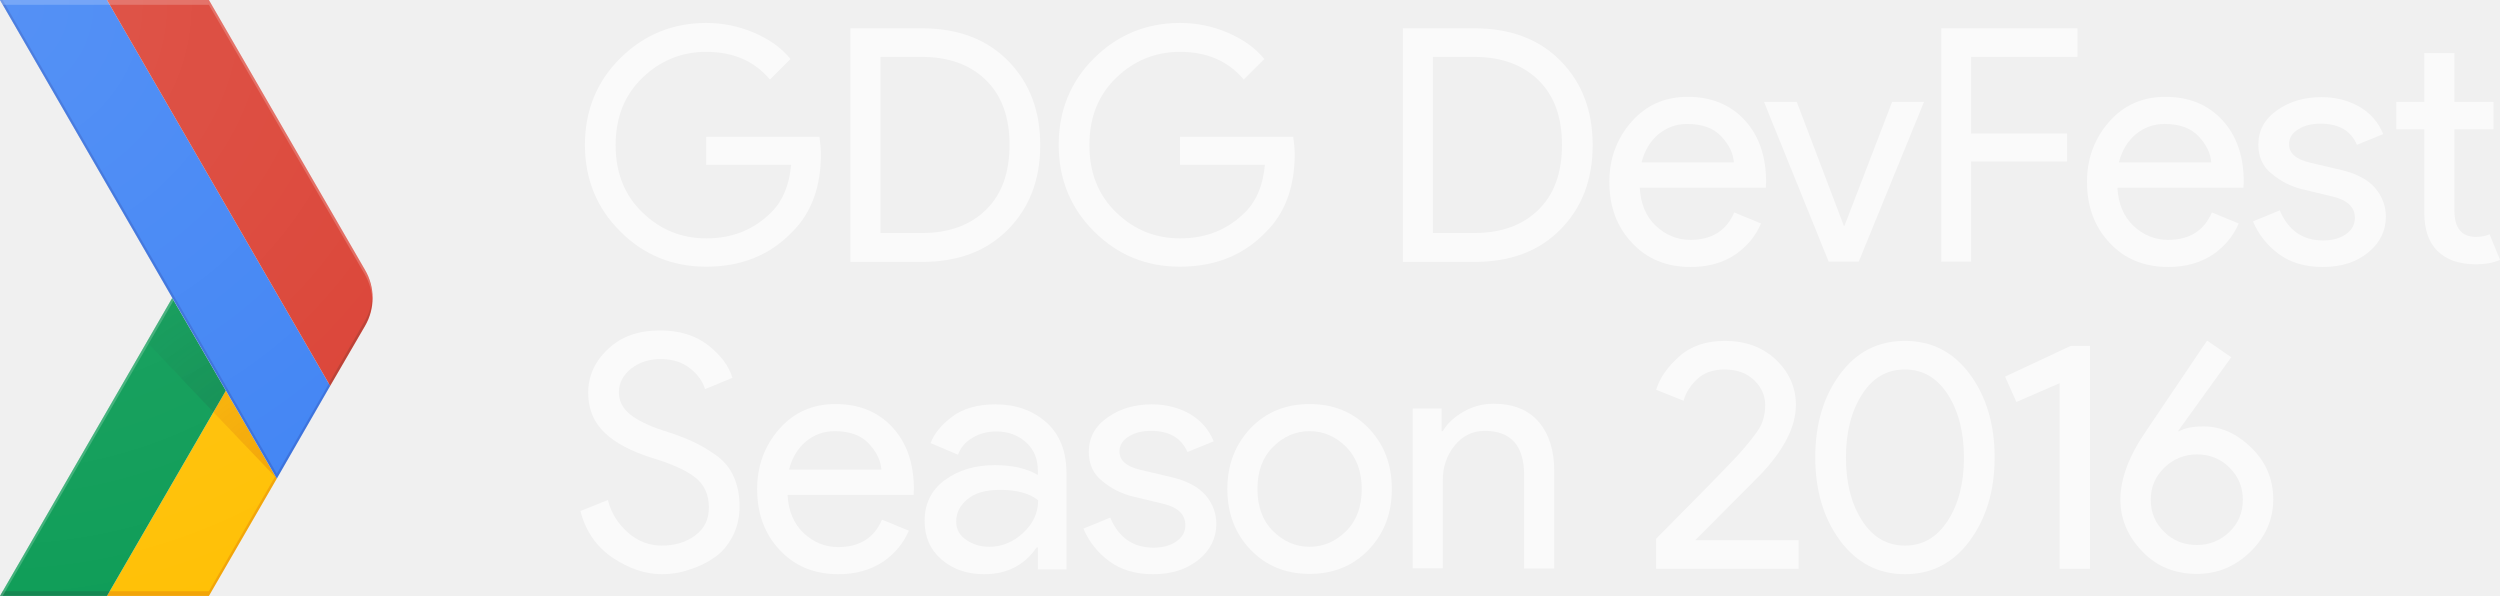
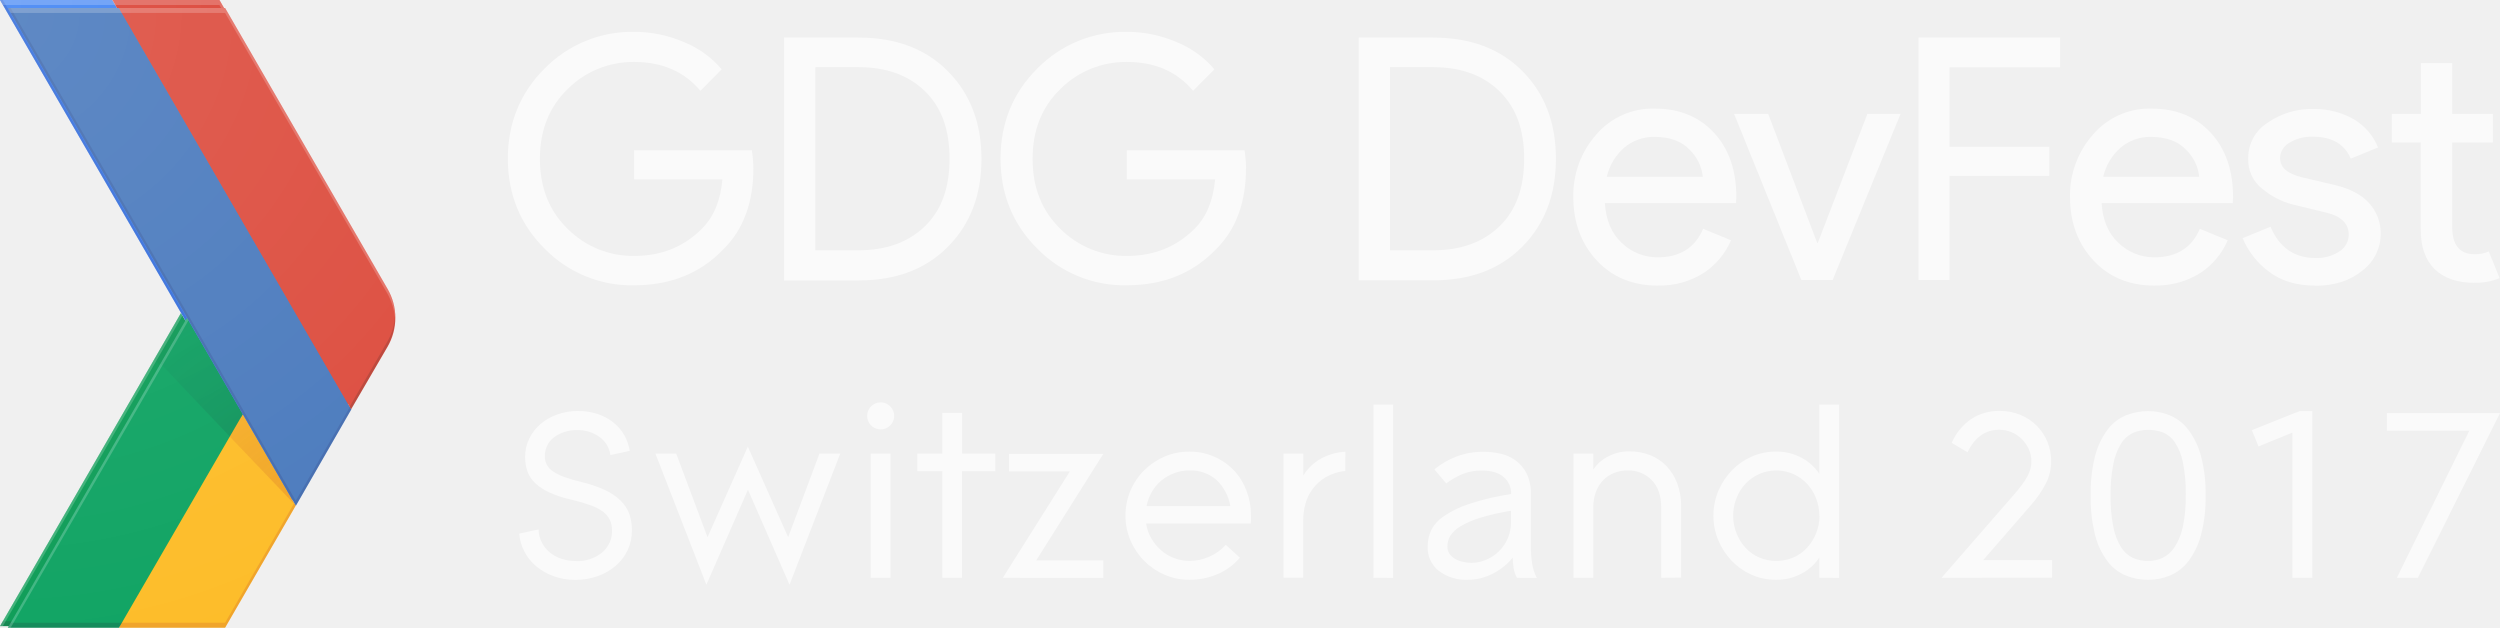
- <svg xmlns="http://www.w3.org/2000/svg" id="Layer_4" viewBox="0 0 839 200">
-   <style>.st0{fill:none;} .st1{fill:#FFC107;} .st2{fill:#0F9D58;} .st3{opacity:0.2;fill:#BF360C;enable-background:new ;} .st4{opacity:0.2;fill:#263238;enable-background:new ;} .st5{opacity:0.2;fill:#FFFFFF;enable-background:new ;} .st6{fill:url(#XMLID_126_);} .st7{fill:url(#XMLID_127_);} .st8{fill:#4285F4;} .st9{fill:#DB4437;} .st10{opacity:0.2;fill:#1A237E;enable-background:new ;} .st11{opacity:0.2;fill:#3E2723;enable-background:new ;} .st12{fill:url(#XMLID_128_);} .st13{fill:#FAFAFA;}</style>
-   <g id="XMLID_60_">
-     <g id="XMLID_61_">
-       <g id="XMLID_62_">
-         <path id="XMLID_106_" class="st0" d="M122.5 90.6L70.1 0H0l57.8 100L0 200h70.1l52.4-90.6c3.3-5.8 3.3-13 0-18.8z" />
-         <path id="XMLID_105_" class="st1" d="M92.4 159.8l-16.6-28.7L35.9 200h34.2l22.8-39.4z" />
-         <path id="XMLID_104_" class="st0" d="M122.5 90.6L70.1 0H0l57.8 100L0 200h70.1l52.4-90.6c3.3-5.8 3.3-13 0-18.8z" />
-         <path id="XMLID_103_" class="st2" d="M57.8 100l18 31.1L35.9 200H0z" />
-         <path id="XMLID_102_" class="st0" d="M122.5 90.6L70.1 0H0l57.8 100L0 200h70.1l52.4-90.6c3.3-5.8 3.3-13 0-18.8z" />
-         <path id="XMLID_101_" class="st3" d="M70.1 198.4H36.8l-.9 1.6h34.2l22.8-39.4-.5-.8z" />
-         <path id="XMLID_100_" class="st0" d="M122.5 90.6L70.1 0H0l57.8 100L0 200h70.1l52.4-90.6c3.3-5.8 3.3-13 0-18.8z" />
-         <path id="XMLID_99_" class="st4" d="M.9 198.4L0 200h35.9l.9-1.6z" />
-         <path id="XMLID_98_" class="st0" d="M122.5 90.6L70.1 0H0l57.8 100L0 200h70.1l52.4-90.6c3.3-5.8 3.3-13 0-18.8z" />
-         <path id="XMLID_96_" class="st5" d="M0 200h.9l57.4-99.2-.5-.8z" />
-         <path id="XMLID_94_" class="st0" d="M122.5 90.6L70.1 0H0l57.8 100L0 200h70.1l52.4-90.6c3.3-5.8 3.3-13 0-18.8z" />
-         <radialGradient id="XMLID_126_" cx="92.62" cy="2707.501" r="69.162" gradientTransform="matrix(1 0 0 -1 0 2867.46)" gradientUnits="userSpaceOnUse">
-           <stop offset="0" stop-color="#BF360C" stop-opacity=".2" />
-           <stop offset="1" stop-color="#BF360C" stop-opacity=".02" />
-         </radialGradient>
-         <path id="XMLID_92_" class="st6" d="M92.9 160.6l-17.1-29.5-4.2 7.2z" />
-         <path id="XMLID_90_" class="st0" d="M122.5 90.6L70.1 0H0l57.8 100L0 200h70.1l52.4-90.6c3.3-5.8 3.3-13 0-18.8z" />
-         <radialGradient id="XMLID_127_" cx="92.423" cy="2707.063" r="69.723" gradientTransform="matrix(1 0 0 -1 0 2867.46)" gradientUnits="userSpaceOnUse">
-           <stop offset="0" stop-color="#263238" stop-opacity=".2" />
-           <stop offset="1" stop-color="#263238" stop-opacity=".02" />
-         </radialGradient>
-         <path id="XMLID_89_" class="st7" d="M71.6 138.3l4.2-7.2-18-31.1-8.5 14.8z" />
-         <path id="XMLID_88_" class="st0" d="M122.5 90.6L70.1 0H0l57.8 100L0 200h70.1l52.4-90.6c3.3-5.8 3.3-13 0-18.8z" />
-         <g id="XMLID_85_">
-           <g id="XMLID_86_">
-             <path id="XMLID_87_" class="st8" d="M35.9 0H0l92.9 160.6 17.9-31.1z" />
+ <svg xmlns="http://www.w3.org/2000/svg" xmlns:xlink="http://www.w3.org/1999/xlink" id="Layer_4" data-name="Layer 4" viewBox="0 0 798.57 200.51">
+   <defs>
+     <style>.cls-1{fill:none}.cls-6{opacity:.2}.cls-18,.cls-6{isolation:isolate;fill:#fff}.cls-18{opacity:.2}.cls-26{fill:#fafafa}</style>
+     <radialGradient id="radial-gradient" cx="92.62" cy="-2287.5" r="69.16" gradientTransform="translate(0 2447.46)" gradientUnits="userSpaceOnUse">
+       <stop offset="0" stop-color="#bf360c" stop-opacity=".2" />
+       <stop offset="1" stop-color="#bf360c" stop-opacity=".02" />
+     </radialGradient>
+     <radialGradient id="radial-gradient-2" cx="92.42" cy="-2287.06" r="69.72" gradientTransform="translate(0 2447.46)" gradientUnits="userSpaceOnUse">
+       <stop offset="0" stop-color="#263238" stop-opacity=".2" />
+       <stop offset="1" stop-color="#263238" stop-opacity=".02" />
+     </radialGradient>
+     <radialGradient id="radial-gradient-3" cx="-1.56" cy="-2445.9" r="209.92" gradientTransform="translate(0 2447.46)" gradientUnits="userSpaceOnUse">
+       <stop offset="0" stop-color="#fff" stop-opacity=".1" />
+       <stop offset="1" stop-color="#fff" stop-opacity="0" />
+     </radialGradient>
+     <radialGradient id="radial-gradient-4" cx="94.19" cy="-1914.58" r="68.46" gradientTransform="translate(0 2075.46)" gradientUnits="userSpaceOnUse">
+       <stop offset="0" stop-color="#be4127" stop-opacity=".2" />
+       <stop offset="1" stop-color="#be4127" stop-opacity=".02" />
+     </radialGradient>
+     <radialGradient id="radial-gradient-5" cx="93.99" cy="-1914.15" r="69.01" gradientTransform="translate(0 2075.46)" gradientUnits="userSpaceOnUse">
+       <stop offset="0" stop-color="#1d2f36" stop-opacity=".2" />
+       <stop offset="1" stop-color="#1d2f36" stop-opacity=".02" />
+     </radialGradient>
+     <radialGradient id="radial-gradient-6" cx=".97" cy="-2071.37" r="207.78" gradientTransform="translate(0 2075.46)" xlink:href="#radial-gradient-3" />
+   </defs>
+   <g id="_Group_">
+     <g id="_Group_2">
+       <g id="_Group_3">
+         <path id="_Path_" class="cls-1" d="M122.5 90.6L70.1 0H0l57.8 100L0 200h70.1l52.4-90.6a19.09 19.09 0 0 0 0-18.8z" />
+         <path id="_Path_2" d="M92.4 159.8l-16.6-28.7L35.9 200h34.2l22.8-39.4z" fill="#ffc107" />
+         <path id="_Path_3" class="cls-1" d="M122.5 90.6L70.1 0H0l57.8 100L0 200h70.1l52.4-90.6a19.09 19.09 0 0 0 0-18.8z" />
+         <path id="_Path_4" d="M57.8 100l18 31.1L35.9 200H0z" fill="#0f9d58" />
+         <path id="_Path_5" class="cls-1" d="M122.5 90.6L70.1 0H0l57.8 100L0 200h70.1l52.4-90.6a19.09 19.09 0 0 0 0-18.8z" />
+         <path id="_Path_6" d="M70.1 198.4H36.8l-.9 1.6h34.2l22.8-39.4-.5-.8z" style="isolation:isolate" opacity=".2" fill="#bf360c" />
+         <path id="_Path_7" class="cls-1" d="M122.5 90.6L70.1 0H0l57.8 100L0 200h70.1l52.4-90.6a19.09 19.09 0 0 0 0-18.8z" />
+         <path id="_Path_8" d="M.9 198.4L0 200h35.9l.9-1.6z" style="isolation:isolate" fill="#263238" opacity=".2" />
+         <path id="_Path_9" class="cls-1" d="M122.5 90.6L70.1 0H0l57.8 100L0 200h70.1l52.4-90.6a19.09 19.09 0 0 0 0-18.8z" />
+         <path id="_Path_10" class="cls-6" d="M0 200h.9l57.4-99.2-.5-.8z" />
+         <path id="_Path_11" class="cls-1" d="M122.5 90.6L70.1 0H0l57.8 100L0 200h70.1l52.4-90.6a19.09 19.09 0 0 0 0-18.8z" />
+         <path id="_Path_12" d="M92.9 160.6l-17.1-29.5-4.2 7.2z" fill="url(#radial-gradient)" />
+         <path id="_Path_13" class="cls-1" d="M122.5 90.6L70.1 0H0l57.8 100L0 200h70.1l52.4-90.6a19.09 19.09 0 0 0 0-18.8z" />
+         <path id="_Path_14" d="M71.6 138.3l4.2-7.2-18-31.1-8.5 14.8z" fill="url(#radial-gradient-2)" />
+         <path id="_Path_15" class="cls-1" d="M122.5 90.6L70.1 0H0l57.8 100L0 200h70.1l52.4-90.6a19.09 19.09 0 0 0 0-18.8z" />
+         <g id="_Group_4">
+           <g id="_Group_5">
+             <path id="_Path_16" d="M35.9 0H0l92.9 160.6 17.9-31.1z" fill="#4285f4" />
          </g>
        </g>
-         <path id="XMLID_84_" class="st0" d="M122.5 90.6L70.1 0H0l57.8 100L0 200h70.1l52.4-90.6c3.3-5.8 3.3-13 0-18.8z" />
-         <path id="XMLID_83_" class="st9" d="M122.5 109.4c3.4-5.8 3.4-13 0-18.8L70.1 0H35.9l74.9 129.5 11.7-20.1z" />
-         <path id="XMLID_82_" class="st0" d="M122.5 90.6L70.1 0H0l57.8 100L0 200h70.1l52.4-90.6c3.3-5.8 3.3-13 0-18.8z" />
-         <path id="XMLID_71_" class="st10" d="M110.8 129.5l-.4-.8L92.9 159 .9 0H0l92.9 160.6 17.9-31.1z" />
-         <path id="XMLID_69_" class="st0" d="M122.5 90.6L70.1 0H0l57.8 100L0 200h70.1l52.4-90.6c3.3-5.8 3.3-13 0-18.8z" />
-         <path id="XMLID_67_" class="st5" d="M70.1 1.6l52.4 90.6c1.5 2.7 2.3 5.6 2.5 8.6.1-3.5-.7-7-2.5-10.2L70.1 0H0l.9 1.6h69.2z" />
-         <path id="XMLID_66_" class="st0" d="M122.5 90.6L70.1 0H0l57.8 100L0 200h70.1l52.4-90.6c3.3-5.8 3.3-13 0-18.8z" />
-         <path id="XMLID_65_" class="st11" d="M110.8 129.5l11.6-20.1c1.8-3.1 2.6-6.7 2.5-10.2-.1 3-.9 5.9-2.5 8.6l-12.1 20.9.5.8z" />
-         <path id="XMLID_64_" class="st0" d="M122.5 90.6L70.1 0H0l57.8 100L0 200h70.1l52.4-90.6c3.3-5.8 3.3-13 0-18.8z" />
-         <radialGradient id="XMLID_128_" cx="-1.563" cy="2865.898" r="209.922" gradientTransform="matrix(1 0 0 -1 0 2867.46)" gradientUnits="userSpaceOnUse">
-           <stop offset="0" stop-color="#FFF" stop-opacity=".1" />
-           <stop offset="1" stop-color="#FFF" stop-opacity="0" />
-         </radialGradient>
-         <path id="XMLID_63_" class="st12" d="M122.5 90.6L70.1 0H0l57.8 100L0 200h70.1l52.4-90.6c3.3-5.8 3.3-13 0-18.8z" />
+         <path id="_Path_17" class="cls-1" d="M122.5 90.6L70.1 0H0l57.8 100L0 200h70.1l52.4-90.6a19.09 19.09 0 0 0 0-18.8z" />
+         <path id="_Path_18" d="M122.5 109.4a18.6 18.6 0 0 0 0-18.8L70.1 0H35.9l74.9 129.5z" fill="#db4437" />
+         <path id="_Path_19" class="cls-1" d="M122.5 90.6L70.1 0H0l57.8 100L0 200h70.1l52.4-90.6a19.09 19.09 0 0 0 0-18.8z" />
+         <path id="_Path_20" d="M110.8 129.5l-.4-.8L92.9 159 .9 0H0l92.9 160.6z" style="isolation:isolate" fill="#1a237e" opacity=".2" />
+         <path id="_Path_21" class="cls-1" d="M122.5 90.6L70.1 0H0l57.8 100L0 200h70.1l52.4-90.6a19.09 19.09 0 0 0 0-18.8z" />
+         <path id="_Path_22" class="cls-6" d="M70.1 1.6l52.4 90.6a20.32 20.32 0 0 1 2.5 8.6 19.54 19.54 0 0 0-2.5-10.2L70.1 0H0l.9 1.6z" />
+         <path id="_Path_23" class="cls-1" d="M122.5 90.6L70.1 0H0l57.8 100L0 200h70.1l52.4-90.6a19.09 19.09 0 0 0 0-18.8z" />
+         <path id="_Path_24" d="M110.8 129.5l11.6-20.1a19.31 19.31 0 0 0 2.5-10.2 17.83 17.83 0 0 1-2.5 8.6l-12.1 20.9z" style="isolation:isolate" fill="#3e2723" opacity=".2" />
+         <path id="_Path_25" class="cls-1" d="M122.5 90.6L70.1 0H0l57.8 100L0 200h70.1l52.4-90.6a19.09 19.09 0 0 0 0-18.8z" />
+         <path id="_Path_26" d="M122.5 90.6L70.1 0H0l57.8 100L0 200h70.1l52.4-90.6a19.09 19.09 0 0 0 0-18.8z" fill="url(#radial-gradient-3)" />
      </g>
    </g>
  </g>
-   <g id="XMLID_7_">
-     <path id="XMLID_2_" class="st13" d="M275.5 51.8c0 10.9-3.2 19.7-9.7 26.1-7.4 7.7-17 11.6-28.8 11.6-11.3 0-20.9-3.9-28.8-11.8-7.9-7.8-11.9-17.6-11.9-29.1s4-21.3 11.9-29.1c7.9-7.8 17.5-11.8 28.8-11.8 5.6 0 11 1.1 16.1 3.3 5.1 2.2 9.2 5.1 12.2 8.8l-6.9 6.9c-5.2-6.2-12.3-9.3-21.4-9.3-8.2 0-15.4 2.9-21.4 8.7-6 5.8-9 13.3-9 22.6s3 16.8 9 22.6c6 5.8 13.1 8.7 21.4 8.7 8.8 0 16-2.9 21.9-8.8 3.8-3.8 6-9.1 6.6-15.9H237v-9.4h38c.3 2.1.5 4 .5 5.9z" />
-     <path id="XMLID_4_" class="st13" d="M285.4 87.8V9.5h24c12 0 21.7 3.6 28.9 10.9 7.2 7.3 10.8 16.7 10.8 28.3s-3.6 21-10.8 28.3c-7.2 7.3-16.8 10.9-28.9 10.9h-24zm10.1-9.6h13.9c9 0 16.2-2.6 21.5-7.8 5.3-5.2 7.9-12.4 7.9-21.8 0-9.3-2.6-16.5-7.9-21.7-5.3-5.2-12.5-7.8-21.5-7.8h-13.9v59.1z" />
-     <path id="XMLID_8_" class="st13" d="M434.5 51.8c0 10.9-3.2 19.7-9.7 26.1-7.4 7.7-17 11.6-28.8 11.6-11.3 0-20.9-3.9-28.8-11.8-7.9-7.8-11.9-17.6-11.9-29.1s4-21.3 11.9-29.1c7.9-7.8 17.5-11.8 28.8-11.8 5.6 0 11 1.1 16.1 3.3 5.1 2.2 9.2 5.1 12.2 8.8l-6.9 6.9c-5.2-6.2-12.3-9.3-21.4-9.3-8.2 0-15.4 2.9-21.4 8.7-6 5.8-9 13.3-9 22.6s3 16.8 9 22.6c6 5.8 13.1 8.7 21.4 8.7 8.8 0 16-2.9 21.9-8.8 3.8-3.8 6-9.1 6.6-15.9H396v-9.4h38c.3 2.1.5 4 .5 5.9z" />
-     <path id="XMLID_10_" class="st13" d="M470.8 87.8V9.5h24c12 0 21.7 3.6 28.9 10.9 7.2 7.3 10.8 16.7 10.8 28.3s-3.6 21-10.8 28.3c-7.2 7.3-16.8 10.9-28.9 10.9h-24zm10.1-9.6h13.9c9 0 16.2-2.6 21.5-7.8 5.3-5.2 7.9-12.4 7.9-21.8 0-9.3-2.6-16.5-7.9-21.7-5.3-5.2-12.5-7.8-21.5-7.8h-13.9v59.1z" />
-     <path id="XMLID_13_" class="st13" d="M567.4 89.6c-8.1 0-14.7-2.7-19.7-8.1-5.1-5.4-7.6-12.2-7.6-20.5 0-7.8 2.5-14.5 7.4-20.1 4.9-5.6 11.2-8.4 18.9-8.4 7.9 0 14.3 2.6 19.1 7.8 4.8 5.2 7.2 12.1 7.2 20.8l-.1 1.9h-42.3c.3 5.4 2.1 9.7 5.4 12.8 3.3 3.1 7.2 4.7 11.6 4.7 7.2 0 12.1-3.1 14.7-9.2l9 3.7c-1.8 4.2-4.6 7.6-8.6 10.4-4.2 2.8-9.1 4.2-15 4.2zm14.5-35c-.2-3.1-1.6-6-4.2-8.8-2.6-2.8-6.4-4.2-11.5-4.2-3.7 0-6.9 1.2-9.7 3.5-2.7 2.3-4.6 5.5-5.6 9.4h31z" />
-     <path id="XMLID_16_" class="st13" d="M613.7 87.8L592 34.2h11l15.8 41.6h.2l16-41.6h10.7l-21.9 53.6h-10.1z" />
-     <path id="XMLID_18_" class="st13" d="M661.6 87.8h-10.1V9.5h45.7v9.6h-35.7v25.7h32.2v9.4h-32.2v33.6z" />
-     <path id="XMLID_20_" class="st13" d="M727.7 89.6c-8.1 0-14.7-2.7-19.7-8.1-5.1-5.4-7.6-12.2-7.6-20.5 0-7.8 2.5-14.5 7.4-20.1 4.9-5.6 11.2-8.4 18.9-8.4 7.9 0 14.3 2.6 19.1 7.8 4.8 5.2 7.2 12.1 7.2 20.8l-.1 1.9h-42.3c.3 5.4 2.1 9.7 5.4 12.8 3.3 3.1 7.2 4.7 11.6 4.7 7.2 0 12.1-3.1 14.7-9.2l9 3.7c-1.8 4.2-4.6 7.6-8.6 10.4-4.3 2.8-9.2 4.2-15 4.2zm14.4-35c-.2-3.1-1.6-6-4.2-8.8-2.6-2.8-6.4-4.2-11.5-4.2-3.7 0-6.9 1.2-9.7 3.5-2.7 2.3-4.6 5.5-5.6 9.4h31z" />
-     <path id="XMLID_27_" class="st13" d="M779.5 89.6c-6 0-10.9-1.5-14.8-4.4-3.9-2.9-6.8-6.6-8.6-10.9l9-3.7c2.8 6.7 7.7 10.1 14.5 10.1 3.1 0 5.7-.7 7.7-2.1 2-1.4 3-3.2 3-5.5 0-3.5-2.4-5.9-7.3-7.1l-10.8-2.6c-3.4-.9-6.7-2.5-9.7-5-3.1-2.4-4.6-5.7-4.6-9.9 0-4.7 2.1-8.6 6.3-11.5 4.2-3 9.2-4.4 14.9-4.4 4.7 0 9 1.1 12.7 3.2 3.7 2.2 6.4 5.2 8 9.2l-8.8 3.6c-2-4.7-6.1-7.1-12.2-7.1-3 0-5.5.6-7.5 1.9-2 1.2-3.1 2.9-3.1 5 0 3.1 2.4 5.1 7.1 6.2l10.6 2.5c5 1.2 8.8 3.2 11.2 6 2.4 2.8 3.6 6.1 3.6 9.6 0 4.8-2 8.8-5.9 12-4 3.3-9.1 4.9-15.3 4.9z" />
-     <path id="XMLID_29_" class="st13" d="M830.9 88.7c-5.6 0-9.9-1.5-12.9-4.5s-4.4-7.2-4.4-12.7V43.4h-9.4v-9.2h9.4V17.8h10.1v16.4h13.1v9.2h-13.1v27.3c0 5.8 2.4 8.8 7.2 8.8 1.8 0 3.4-.3 4.6-.9l3.5 8.6c-2.2 1-4.9 1.5-8.1 1.5z" />
-     <path id="XMLID_31_" class="st13" d="M222.2 192.7c-5.7 0-11.2-1.9-16.7-5.6-5.4-3.7-9-8.9-10.7-15.6l9.2-3.7c1.1 4.3 3.3 7.9 6.7 10.9 3.4 3 7.2 4.4 11.4 4.4 4.4 0 8.1-1.1 11.2-3.4 3.1-2.3 4.6-5.4 4.6-9.4 0-4.4-1.6-7.7-4.6-10.1-3.1-2.4-8-4.6-14.7-6.6-6.9-2.2-12.2-5-15.8-8.5-3.6-3.5-5.4-7.9-5.4-13.3 0-5.6 2.2-10.5 6.7-14.7 4.4-4.2 10.2-6.2 17.4-6.2 6.6 0 12 1.7 16.2 5 4.2 3.3 6.9 6.9 8.1 10.9l-9.2 3.8c-.7-2.5-2.3-4.8-4.9-6.9-2.6-2.1-5.9-3.2-10-3.2-3.9 0-7.2 1.1-9.9 3.2-2.7 2.2-4.1 4.8-4.1 8 0 2.9 1.3 5.4 3.8 7.4s6.2 3.8 11.1 5.4c3.9 1.2 7.1 2.4 9.7 3.6 2.6 1.2 5.2 2.7 7.9 4.6 2.7 1.9 4.7 4.3 6 7.2 1.3 2.9 2 6.2 2 10s-.8 7.2-2.4 10.2c-1.6 3-3.6 5.4-6.2 7.1-2.6 1.8-5.4 3.1-8.4 4-2.8 1-5.9 1.5-9 1.5z" />
-     <path id="XMLID_33_" class="st13" d="M281.4 192.7c-8.1 0-14.7-2.7-19.7-8.1-5.1-5.4-7.6-12.2-7.6-20.5 0-7.8 2.5-14.5 7.4-20.1 4.9-5.6 11.2-8.4 18.9-8.4 7.9 0 14.3 2.6 19.1 7.8 4.8 5.2 7.2 12.1 7.2 20.8l-.1 1.9h-42.3c.3 5.4 2.1 9.7 5.4 12.8 3.3 3.1 7.2 4.7 11.6 4.7 7.2 0 12.1-3.1 14.7-9.2l9 3.7c-1.8 4.2-4.6 7.6-8.6 10.4-4.3 2.8-9.2 4.2-15 4.2zm14.4-35c-.2-3.1-1.6-6-4.2-8.8-2.6-2.8-6.4-4.2-11.5-4.2-3.7 0-6.9 1.2-9.7 3.5-2.7 2.3-4.6 5.5-5.6 9.4h31z" />
-     <path id="XMLID_36_" class="st13" d="M330.3 192.7c-5.7 0-10.4-1.6-14.3-4.9-3.8-3.3-5.7-7.6-5.7-13 0-5.8 2.3-10.4 6.8-13.7 4.5-3.3 10.1-5 16.7-5 5.9 0 10.8 1.1 14.5 3.3v-1.5c0-3.9-1.3-7.1-4-9.5-2.7-2.4-6-3.6-10-3.6-2.9 0-5.6.7-7.9 2.1-2.4 1.4-4 3.3-4.9 5.7l-9.2-3.9c1.2-3.2 3.7-6.2 7.3-8.9 3.6-2.7 8.5-4.1 14.4-4.1 6.9 0 12.5 2 17.1 6 4.5 4 6.8 9.7 6.8 17v32.4h-9.6v-7.4h-.4c-4 5.9-9.9 9-17.6 9zm1.7-9.2c4.2 0 7.9-1.5 11.3-4.6 3.4-3.1 5.1-6.8 5.1-11-2.8-2.3-7.1-3.5-12.8-3.5-4.9 0-8.6 1.1-11 3.2-2.5 2.1-3.7 4.6-3.7 7.4 0 2.6 1.1 4.7 3.4 6.2 2.2 1.5 4.7 2.3 7.7 2.3z" />
-     <path id="XMLID_39_" class="st13" d="M387 192.7c-6 0-10.9-1.5-14.8-4.4-3.9-2.9-6.8-6.6-8.6-10.9l9-3.7c2.8 6.7 7.7 10.1 14.5 10.1 3.1 0 5.7-.7 7.7-2.1 2-1.4 3-3.2 3-5.5 0-3.5-2.4-5.9-7.3-7.1l-10.8-2.6c-3.4-.9-6.7-2.5-9.7-5-3.1-2.4-4.6-5.7-4.6-9.9 0-4.7 2.1-8.6 6.3-11.5 4.2-3 9.2-4.4 14.9-4.4 4.7 0 9 1.1 12.7 3.2 3.7 2.2 6.4 5.2 8 9.2l-8.8 3.6c-2-4.7-6.1-7.1-12.2-7.1-3 0-5.5.6-7.5 1.9-2 1.2-3.1 2.9-3.1 5 0 3.1 2.4 5.1 7.1 6.2l10.6 2.5c5 1.2 8.7 3.2 11.2 6 2.4 2.8 3.6 6.1 3.6 9.6 0 4.8-2 8.8-5.9 12-4.1 3.3-9.1 4.9-15.3 4.9z" />
-     <path id="XMLID_41_" class="st13" d="M419.7 143.7c5.2-5.4 11.8-8.1 19.8-8.1s14.6 2.7 19.8 8.1c5.2 5.4 7.8 12.2 7.8 20.4s-2.6 15-7.8 20.4c-5.2 5.4-11.8 8.1-19.8 8.1s-14.6-2.7-19.8-8.1c-5.2-5.4-7.8-12.2-7.8-20.4 0-8.1 2.6-14.9 7.8-20.4zm7.5 34.5c3.5 3.5 7.6 5.3 12.3 5.3 4.7 0 8.8-1.8 12.3-5.3s5.2-8.2 5.2-14.1c0-5.8-1.7-10.5-5.2-14.1-3.5-3.5-7.6-5.3-12.3-5.3-4.7 0-8.8 1.8-12.3 5.3s-5.2 8.2-5.2 14.1 1.7 10.6 5.2 14.1z" />
-     <path id="XMLID_44_" class="st13" d="M483.8 137.3v7.4h.4c1.5-2.6 3.8-4.7 6.9-6.5 3.1-1.8 6.5-2.7 10.1-2.7 6.6 0 11.7 2 15.2 6.1s5.2 9.6 5.2 16.4v32.8h-10.1v-31.3c0-9.9-4.4-14.9-13.2-14.9-4.2 0-7.5 1.7-10.2 5-2.6 3.3-3.9 7.2-3.9 11.5v29.6h-10.1v-53.6h9.7z" />
-     <path id="XMLID_46_" class="st13" d="M603.5 190.9h-47.7v-10.1c14.3-14.4 23.4-23.7 27.5-28.1 3.6-4 6-7.1 7.2-9.1 1.2-2.1 1.9-4.6 1.9-7.7 0-3.1-1.2-5.9-3.7-8.3-2.5-2.4-5.8-3.6-10-3.6-3.8 0-6.9 1.1-9.2 3.3-2.3 2.2-3.8 4.6-4.5 7.2l-9.2-3.7c1.2-3.9 3.8-7.7 7.8-11.2 3.9-3.5 9-5.2 15.3-5.2 6.9 0 12.6 2.1 17.1 6.3 4.4 4.2 6.7 9.3 6.7 15.2 0 7.3-4 15.1-11.9 23.4l-21.9 22h34.7v9.6z" />
-     <path id="XMLID_48_" class="st13" d="M661.1 181.4c-5.5 7.5-12.8 11.3-21.8 11.3s-16.2-3.8-21.8-11.3c-5.5-7.5-8.3-16.8-8.3-27.9 0-11.2 2.8-20.5 8.3-27.9 5.5-7.5 12.8-11.2 21.8-11.2s16.2 3.7 21.8 11.2c5.5 7.5 8.3 16.8 8.3 27.9 0 11.1-2.8 20.4-8.3 27.9zm-21.8 1.7c6 0 10.8-2.8 14.4-8.4 3.6-5.6 5.4-12.6 5.4-21.1 0-8.5-1.8-15.6-5.4-21.2-3.6-5.6-8.4-8.4-14.4-8.4-6.1 0-10.9 2.8-14.4 8.4-3.6 5.6-5.4 12.6-5.4 21.2 0 8.5 1.8 15.5 5.4 21.1 3.6 5.6 8.4 8.4 14.4 8.4z" />
-     <path id="XMLID_51_" class="st13" d="M701.3 190.9h-10.1v-62.3l-14.5 6.3-3.8-8.5 22-10.3h6.5v74.8z" />
-     <path id="XMLID_53_" class="st13" d="M739.5 143.1c5.8 0 11.2 2.4 16.1 7.2 4.9 4.8 7.3 10.6 7.3 17.3 0 6.6-2.5 12.5-7.6 17.5s-11.1 7.5-18 7.5c-7.4 0-13.6-2.5-18.4-7.6-4.9-5.1-7.3-10.9-7.3-17.4 0-6.9 2.9-14.7 8.8-23.2l20.3-30.1 8.1 5.6-17.8 24.7.2.2c1.8-1.1 4.5-1.7 8.3-1.7zm-2.2 39.8c4.2 0 7.9-1.5 10.9-4.4 3-2.9 4.5-6.5 4.5-10.8 0-4.2-1.5-7.8-4.5-10.8-3-3-6.7-4.4-10.9-4.4s-7.9 1.5-10.9 4.4c-3.1 3-4.6 6.5-4.6 10.8 0 4.3 1.5 7.9 4.5 10.8 3 3 6.7 4.4 11 4.4z" />
+   <g id="_Group_6">
+     <g id="_Group_7">
+       <g id="_Group_8">
+         <path id="_Path_27" class="cls-1" d="M123.76 92.22L71.9 2.55H2.51l57.21 99-57.21 99H71.9l51.87-89.68a18.89 18.89 0 0 0-.01-18.65z" />
+         <path id="_Path_28" d="M94 160.72l-16.46-28.41L38 200.51h33.9l22.57-39z" fill="#fdbd2a" />
+         <path id="_Path_29" class="cls-1" d="M123.76 92.22L71.9 2.55H2.51l57.21 99-57.21 99H71.9l51.87-89.68a18.89 18.89 0 0 0-.01-18.65z" />
+         <path id="_Path_30" d="M59.72 101.53l17.82 30.78L38 200.51H2.51z" fill="#11a464" />
+         <path id="_Path_31" class="cls-1" d="M123.76 92.22L71.9 2.55H2.51l57.21 99-57.21 99H71.9l51.87-89.68a18.89 18.89 0 0 0-.01-18.65z" />
+         <path id="_Path_32" d="M71.9 198.92h-33l-.9 1.59h33.9l22.57-39-.49-.79z" style="isolation:isolate" opacity=".2" fill="#be4127" />
+         <path id="_Path_33" class="cls-1" d="M123.76 92.22L71.9 2.55H2.51l57.21 99-57.21 99H71.9l51.87-89.68a18.89 18.89 0 0 0-.01-18.65z" />
+         <path id="_Path_34" d="M3.4 198.92l-.89 1.58H38l.89-1.58z" style="isolation:isolate" fill="#1d2f36" opacity=".2" />
+         <path id="_Path_35" class="cls-1" d="M123.76 92.22L71.9 2.55H2.51l57.21 99-57.21 99H71.9l51.87-89.68a18.89 18.89 0 0 0-.01-18.65z" />
+         <path id="_Path_36" class="cls-18" d="M2.51 200.51h.89l56.81-98.19-.49-.79z" />
+         <path id="_Path_37" class="cls-1" d="M123.76 92.22L71.9 2.55H2.51l57.21 99-57.21 99H71.9l51.87-89.68a18.89 18.89 0 0 0-.01-18.65z" />
+         <path id="_Path_38" d="M94.47 161.51l-16.93-29.2-4.16 7.13z" fill="url(#radial-gradient-4)" />
+         <path id="_Path_39" class="cls-1" d="M123.76 92.22L71.9 2.55H2.51l57.21 99-57.21 99H71.9l51.87-89.68a18.89 18.89 0 0 0-.01-18.65z" />
+         <path id="_Path_40" d="M73.38 139.44l4.16-7.13-17.82-30.78-8.41 14.65z" fill="url(#radial-gradient-5)" />
+         <path id="_Path_41" class="cls-1" d="M123.76 92.22L71.9 2.55H2.51l57.21 99-57.21 99H71.9l51.87-89.68a18.89 18.89 0 0 0-.01-18.65z" />
+         <g id="_Group_9">
+           <g id="_Group_10">
+             <path id="_Path_42" d="M38 2.55H2.51l92 159 17.72-30.78z" fill="#4d7cbe" />
+           </g>
+         </g>
+         <path id="_Path_43" class="cls-1" d="M123.76 92.22L71.9 2.55H2.51l57.21 99-57.21 99H71.9l51.87-89.68a18.89 18.89 0 0 0-.01-18.65z" />
+         <path id="_Path_44" d="M123.76 110.83a18.41 18.41 0 0 0 0-18.61L71.9 2.55H38l74.14 128.18z" fill="#dd4f41" />
+         <path id="_Path_45" class="cls-1" d="M123.76 92.22L71.9 2.55H2.51l57.21 99-57.21 99H71.9l51.87-89.68a18.89 18.89 0 0 0-.01-18.65z" />
+         <path id="_Path_46" d="M112.18 130.73l-.4-.79-17.32 30L3.4 2.55h-.89l92 159z" style="isolation:isolate" fill="#29397a" opacity=".2" />
+         <path id="_Path_47" class="cls-1" d="M123.76 92.22L71.9 2.55H2.51l57.21 99-57.21 99H71.9l51.87-89.68a18.89 18.89 0 0 0-.01-18.65z" />
+         <path id="_Path_48" class="cls-18" d="M71.9 4.13l51.87 89.68a20.11 20.11 0 0 1 2.47 8.51 19.34 19.34 0 0 0-2.47-10.1L71.9 2.55H2.51l.89 1.58z" />
+         <path id="_Path_49" class="cls-1" d="M123.76 92.22L71.9 2.55H2.51l57.21 99-57.21 99H71.9l51.87-89.68a18.89 18.89 0 0 0-.01-18.65z" />
+         <path id="_Path_50" d="M112.18 130.73l11.48-19.9a19.11 19.11 0 0 0 2.47-10.1 17.64 17.64 0 0 1-2.47 8.51l-12 20.69z" style="isolation:isolate" fill="#382120" opacity=".2" />
+         <path id="_Path_51" class="cls-1" d="M123.76 92.22L71.9 2.55H2.51l57.21 99-57.21 99H71.9l51.87-89.68a18.89 18.89 0 0 0-.01-18.65z" />
+         <path id="_Path_52" d="M123.76 92.22L71.9 2.55H2.51l57.21 99-57.21 99H71.9l51.87-89.68a18.89 18.89 0 0 0-.01-18.65z" fill="url(#radial-gradient-6)" />
+       </g>
+     </g>
+   </g>
+   <g id="_Group_11">
+     <path id="_Path_53" class="cls-26" d="M240.65 53.82c0 10.79-3.17 19.5-9.6 25.83-7.32 7.62-16.83 11.48-28.51 11.48A38.76 38.76 0 0 1 174 79.45c-7.82-7.72-11.78-17.42-11.78-28.8s4-21.08 11.78-28.8a39.15 39.15 0 0 1 28.51-11.68 39.93 39.93 0 0 1 15.94 3.27 30.94 30.94 0 0 1 12.08 8.71l-6.8 6.85c-5.15-6.14-12.17-9.21-21.18-9.21a29.54 29.54 0 0 0-21.18 8.61c-5.94 5.74-8.91 13.16-8.91 22.37s3 16.63 8.91 22.37a29.38 29.38 0 0 0 21.18 8.61c8.71 0 15.84-2.87 21.68-8.71q5.64-5.64 6.53-15.74h-28.21V48h37.61a41 41 0 0 1 .49 5.84z" />
+     <path id="_Compound_Path_" class="cls-26" d="M250.45 89.45V12h23.76c11.88 0 21.48 3.56 28.61 10.79s10.69 16.53 10.69 28-3.56 20.79-10.69 28-16.63 10.79-28.61 10.79h-23.76zm10-9.5h13.76c8.91 0 16-2.57 21.28-7.72s7.82-12.27 7.82-21.58-2.57-16.33-7.82-21.48-12.37-7.72-21.28-7.72h-13.76z" />
+     <path id="_Path_54" class="cls-26" d="M398 53.82c0 10.79-3.17 19.5-9.6 25.83-7.32 7.62-16.83 11.48-28.51 11.48a38.76 38.76 0 0 1-28.51-11.68c-7.82-7.72-11.78-17.42-11.78-28.8s4-21.08 11.78-28.8a39.15 39.15 0 0 1 28.51-11.68 39.93 39.93 0 0 1 15.94 3.27 30.94 30.94 0 0 1 12.08 8.71l-6.8 6.85c-5.15-6.14-12.17-9.21-21.18-9.21a29.54 29.54 0 0 0-21.18 8.61c-5.94 5.74-8.91 13.16-8.91 22.37s3 16.63 8.91 22.37a29.38 29.38 0 0 0 21.18 8.61c8.71 0 15.84-2.87 21.68-8.71q5.64-5.64 6.53-15.74h-28.21V48h37.61a41 41 0 0 1 .49 5.84z" />
+     <path id="_Compound_Path_2" class="cls-26" d="M434 89.45V12h23.76c11.88 0 21.48 3.56 28.61 10.79S497 39.27 497 50.75s-3.56 20.79-10.69 28-16.61 10.8-28.59 10.8H434zm10-9.5h13.76c8.91 0 16-2.57 21.28-7.72s7.82-12.27 7.82-21.58-2.61-16.33-7.86-21.48-12.37-7.72-21.28-7.72H444z" />
+     <path id="_Compound_Path_3" class="cls-26" d="M529.58 91.23c-8 0-14.55-2.67-19.5-8s-7.52-12.08-7.52-20.29A29.24 29.24 0 0 1 509.88 43a23.72 23.72 0 0 1 18.71-8.31c7.82 0 14.15 2.57 18.91 7.72s7.13 12 7.13 20.59l-.1 1.88h-41.88c.3 5.34 2.08 9.6 5.34 12.67a16.34 16.34 0 0 0 11.48 4.65c7.13 0 12-3.07 14.55-9.11l8.91 3.66a23.69 23.69 0 0 1-8.51 10.29 25.92 25.92 0 0 1-14.85 4.16zm14.35-34.64a14 14 0 0 0-4.16-8.71c-2.57-2.77-6.33-4.16-11.38-4.16a14.67 14.67 0 0 0-9.6 3.46 17.73 17.73 0 0 0-5.54 9.3h30.68z" />
+     <path id="_Path_55" class="cls-26" d="M575.41 89.45L553.93 36.4h10.89l15.64 41.18h.2l15.83-41.18h10.59L585.4 89.45z" />
+     <path id="_Path_56" class="cls-26" d="M622.82 89.45h-10V12h45.23v9.5h-35.33v25.39h31.87v9.3h-31.87v33.26z" />
+     <path id="_Compound_Path_4" class="cls-26" d="M688.24 91.23c-8 0-14.55-2.67-19.5-8s-7.52-12.08-7.52-20.29A29.24 29.24 0 0 1 668.55 43a23.72 23.72 0 0 1 18.71-8.31c7.82 0 14.15 2.57 18.91 7.72s7.13 12 7.13 20.59l-.1 1.88h-41.88c.3 5.34 2.08 9.6 5.34 12.67a16.34 16.34 0 0 0 11.48 4.65c7.13 0 12-3.07 14.55-9.11l8.91 3.66a23.69 23.69 0 0 1-8.51 10.29 26.37 26.37 0 0 1-14.85 4.16zm14.26-34.64a14 14 0 0 0-4.16-8.71c-2.57-2.77-6.33-4.16-11.38-4.16a14.67 14.67 0 0 0-9.6 3.46 17.73 17.73 0 0 0-5.54 9.3h30.68z" />
+     <path id="_Path_57" class="cls-26" d="M739.52 91.23c-5.94 0-10.79-1.48-14.65-4.36a25.74 25.74 0 0 1-8.51-10.79l8.91-3.66c2.77 6.63 7.62 10 14.35 10a13.07 13.07 0 0 0 7.62-2.08 6.33 6.33 0 0 0 3-5.44c0-3.46-2.38-5.84-7.23-7l-10.72-2.6a24.76 24.76 0 0 1-9.6-4.95 11.67 11.67 0 0 1-4.55-9.8 13.31 13.31 0 0 1 6.24-11.38 24.71 24.71 0 0 1 14.75-4.36A25.22 25.22 0 0 1 751.69 38a18.24 18.24 0 0 1 7.92 9.11l-8.71 3.56c-2-4.65-6-7-12.08-7a13.35 13.35 0 0 0-7.42 1.88 5.65 5.65 0 0 0-3.07 4.95c0 3.07 2.38 5 7 6.14l10.49 2.47c4.95 1.19 8.71 3.17 11.09 5.94a14.37 14.37 0 0 1 3.56 9.5 14.8 14.8 0 0 1-5.84 11.88c-4 3.27-9 4.85-15.14 4.85z" />
+     <path id="_Path_58" class="cls-26" d="M790.39 90.34q-8.31 0-12.77-4.45c-3-3-4.36-7.13-4.36-12.57V45.5H764v-9.1h9.3V20.17h10V36.4h13v9.1h-13v27c0 5.74 2.38 8.71 7.13 8.71a10.37 10.37 0 0 0 4.55-.89l3.46 8.51a19.33 19.33 0 0 1-8 1.48z" />
+     <path class="cls-26" d="M201.85 169.4a14.55 14.55 0 0 1-1.38 6.36 15 15 0 0 1-3.82 5 18.15 18.15 0 0 1-5.76 3.28 20.89 20.89 0 0 1-7.1 1.19 19.89 19.89 0 0 1-7-1.19 18.29 18.29 0 0 1-5.56-3.2 15.34 15.34 0 0 1-3.75-4.7 14.89 14.89 0 0 1-1.62-5.69l6.17-1.34a9.53 9.53 0 0 0 1.07 4.23 10.33 10.33 0 0 0 2.57 3.16 11.45 11.45 0 0 0 3.71 2 14.65 14.65 0 0 0 4.66.71 12.26 12.26 0 0 0 8.3-2.73 8.82 8.82 0 0 0 3.16-7 8 8 0 0 0-.67-3.36 7.1 7.1 0 0 0-2.13-2.61 14.75 14.75 0 0 0-3.87-2.05 53 53 0 0 0-6-1.78 35.19 35.19 0 0 1-7.15-2.29 17.18 17.18 0 0 1-4.66-3 9.8 9.8 0 0 1-2.53-3.79 13.6 13.6 0 0 1-.75-4.62 13.23 13.23 0 0 1 1.3-5.85 14.42 14.42 0 0 1 3.6-4.66 16.89 16.89 0 0 1 5.37-3.08 19.28 19.28 0 0 1 6.56-1.11 19.81 19.81 0 0 1 6.44 1 16.18 16.18 0 0 1 5 2.73 14.09 14.09 0 0 1 3.44 4.07 14.5 14.5 0 0 1 1.7 4.94l-6.16 1.34a8.64 8.64 0 0 0-3.61-5.89 12 12 0 0 0-7.1-2.09 12.67 12.67 0 0 0-4.09.63 11.22 11.22 0 0 0-3.25 1.7 7.36 7.36 0 0 0-2.9 5.89 5.54 5.54 0 0 0 2.57 4.94 15.5 15.5 0 0 0 3.64 1.82 51.28 51.28 0 0 0 5.49 1.62 39.28 39.28 0 0 1 7.55 2.57 17.87 17.87 0 0 1 4.94 3.36 11.25 11.25 0 0 1 2.77 4.19 16 16 0 0 1 .85 5.3zM252.2 186.78l-13.28-30.35-13.28 30.35-16.28-41.89H216l10 26.71 12.88-28.93 12.88 28.93 10-26.71h6.64zM285.63 132.88a4.32 4.32 0 1 1-1.26-3.08 4.2 4.2 0 0 1 1.26 3.08zm-7.51 51.69v-39.68h6.32v39.68zM307.28 150.51v34.06H301v-34.06h-8v-5.61h8v-13h6.32v13h10.59v5.61zM320.33 184.57l21.42-34H322.3V145h30.11L331 179h21.42v5.61zM399.6 164.5v1.87a5.33 5.33 0 0 0-.08.87h-33.43a13.33 13.33 0 0 0 1.66 4.7 15.37 15.37 0 0 0 3.08 3.79 13.48 13.48 0 0 0 4.19 2.53 13.78 13.78 0 0 0 5 .91 15.71 15.71 0 0 0 6.16-1.3 15.15 15.15 0 0 0 5.38-3.83l4.5 4.11a19.33 19.33 0 0 1-7.27 5.3 22.68 22.68 0 0 1-8.79 1.75 19.75 19.75 0 0 1-8-1.62 20.57 20.57 0 0 1-10.87-10.91 19.83 19.83 0 0 1-1.62-7.94 20.29 20.29 0 0 1 5.93-14.46 20.87 20.87 0 0 1 6.48-4.39 19.76 19.76 0 0 1 8-1.62 19.45 19.45 0 0 1 14.23 6 19.1 19.1 0 0 1 4 6.44 21.72 21.72 0 0 1 1.45 7.8zm-6.6-2.85a14.88 14.88 0 0 0-4.46-8.38 12.38 12.38 0 0 0-8.58-3 13.71 13.71 0 0 0-4.9.87 14.47 14.47 0 0 0-4.11 2.37 13.39 13.39 0 0 0-3 3.6 14.31 14.31 0 0 0-1.7 4.54zM429.71 150.43a15.69 15.69 0 0 0-6.24 2 14.5 14.5 0 0 0-4.15 3.71 14.17 14.17 0 0 0-2.33 4.78 20.06 20.06 0 0 0-.71 5.29v18.34H410v-39.66h6.32v7a15.45 15.45 0 0 1 5.06-5.06 17.87 17.87 0 0 1 8.38-2.53zM438.72 184.57v-55.32H445v55.33zM484.56 184.57a8.76 8.76 0 0 1-1.07-3.16 22.08 22.08 0 0 1-.28-3.32 16.62 16.62 0 0 1-2.53 2.61 20.8 20.8 0 0 1-3.36 2.29 18.14 18.14 0 0 1-4 1.62 16.89 16.89 0 0 1-4.47.59 14.35 14.35 0 0 1-9.25-2.84 9.47 9.47 0 0 1-3.56-7.83 12.58 12.58 0 0 1 1-4.9 11.54 11.54 0 0 1 4-4.62 31.58 31.58 0 0 1 8.14-4 79.15 79.15 0 0 1 13.52-3.2 6.81 6.81 0 0 0-2.41-5.45q-2.41-2.05-6.84-2.05a16 16 0 0 0-6.48 1.19 24.7 24.7 0 0 0-5 2.92l-3.79-4.5a25.1 25.1 0 0 1 7.11-4.11 24.06 24.06 0 0 1 8.62-1.5 25.62 25.62 0 0 1 5.14.55 13.15 13.15 0 0 1 4.9 2.09 11.81 11.81 0 0 1 3.64 4.19 14.21 14.21 0 0 1 1.42 6.76v17.47a30.21 30.21 0 0 0 .4 4.66 14.18 14.18 0 0 0 1.5 4.58zm-1.9-21.42a72.94 72.94 0 0 0-10 2.29 27.48 27.48 0 0 0-6.21 2.73 9.42 9.42 0 0 0-3.2 3 6.56 6.56 0 0 0-.91 3.32 4.18 4.18 0 0 0 .67 2.41 5.25 5.25 0 0 0 1.78 1.62 9 9 0 0 0 2.49.95 12.54 12.54 0 0 0 2.81.32 11.83 11.83 0 0 0 4.35-.87 12.94 12.94 0 0 0 8.22-12.33zM530.64 184.57V162.2q0-5.69-3-8.81a10.31 10.31 0 0 0-7.71-3.12 11.7 11.7 0 0 0-4.31.79 9.91 9.91 0 0 0-3.52 2.33 10.66 10.66 0 0 0-2.33 3.75 14.33 14.33 0 0 0-.83 5.06v22.37h-6.32v-39.68h6.32V150a11.86 11.86 0 0 1 4.39-4 14.12 14.12 0 0 1 7.23-1.82 17.84 17.84 0 0 1 6.4 1.15 14.44 14.44 0 0 1 5.22 3.4 16.46 16.46 0 0 1 3.52 5.53 20.1 20.1 0 0 1 1.3 7.47v22.76zM581.14 184.57v-6.48a15.19 15.19 0 0 1-5.53 5.06 16.72 16.72 0 0 1-8.38 2.05 18.81 18.81 0 0 1-7.75-1.62 19.81 19.81 0 0 1-6.32-4.43 21.48 21.48 0 0 1-4.27-6.52 20.56 20.56 0 0 1 0-15.81 21.51 21.51 0 0 1 4.27-6.52 19.87 19.87 0 0 1 6.32-4.43 18.82 18.82 0 0 1 7.75-1.62 16.74 16.74 0 0 1 8.38 2.05 15.23 15.23 0 0 1 5.53 5.06v-22.11h6.32v55.33zm0-19.84a15 15 0 0 0-1.07-5.65 14.63 14.63 0 0 0-2.88-4.58 13.6 13.6 0 0 0-4.35-3.08 13.55 13.55 0 0 0-10.91 0 13.57 13.57 0 0 0-4.35 3.08 14.57 14.57 0 0 0-2.88 4.58 15.29 15.29 0 0 0 2.89 15.92 12.79 12.79 0 0 0 4.35 3.08 14 14 0 0 0 10.91 0 12.82 12.82 0 0 0 4.35-3.08 15.17 15.17 0 0 0 4-10.27zM620.18 184.57l22.92-26.32q1.66-1.9 2.77-3.4a22.65 22.65 0 0 0 1.78-2.77 10.4 10.4 0 0 0 .95-2.41 9.94 9.94 0 0 0 .28-2.33 9.22 9.22 0 0 0-.83-3.87 10.88 10.88 0 0 0-2.21-3.2 10.14 10.14 0 0 0-7.23-3q-6.64 0-10.12 7.19l-5.06-3a17.74 17.74 0 0 1 6.2-7.59 16.07 16.07 0 0 1 9.13-2.61 16.92 16.92 0 0 1 6.64 1.27 16 16 0 0 1 5.18 3.44 15.79 15.79 0 0 1 3.4 5.11 16.28 16.28 0 0 1 1.22 6.33 15.7 15.7 0 0 1-1.58 6.81 34.59 34.59 0 0 1-5.14 7.44l-15 17.26h22v5.61zM704.52 158.25A45.67 45.67 0 0 1 703 171.1a23.93 23.93 0 0 1-4.07 8.3 14.52 14.52 0 0 1-5.85 4.47 18.18 18.18 0 0 1-6.88 1.34 18.89 18.89 0 0 1-7.07-1.34 14.17 14.17 0 0 1-5.85-4.47 23.4 23.4 0 0 1-4-8.3 48 48 0 0 1-1.46-12.84 47.53 47.53 0 0 1 1.46-12.8 23.87 23.87 0 0 1 4-8.3 14.08 14.08 0 0 1 5.85-4.5 18.87 18.87 0 0 1 7.07-1.34 18.17 18.17 0 0 1 6.88 1.34 14.42 14.42 0 0 1 5.85 4.5 24.42 24.42 0 0 1 4.07 8.3 45.26 45.26 0 0 1 1.52 12.79zm-6.32 0a48.8 48.8 0 0 0-.95-10.71 17.72 17.72 0 0 0-2.61-6.36 8.28 8.28 0 0 0-3.83-3.08 13.44 13.44 0 0 0-4.62-.79 11.89 11.89 0 0 0-4.9 1 8.87 8.87 0 0 0-3.79 3.44 19.58 19.58 0 0 0-2.45 6.48 48.62 48.62 0 0 0-.87 10 48.5 48.5 0 0 0 .87 10.08 19.55 19.55 0 0 0 2.45 6.44 8.85 8.85 0 0 0 3.79 3.44 11.88 11.88 0 0 0 4.9 1 11 11 0 0 0 4.62-1 9.41 9.41 0 0 0 3.83-3.44 19.51 19.51 0 0 0 2.61-6.44 44.57 44.57 0 0 0 .94-10.06zM732.26 184.57v-46.39l-10.83 4.43-2.13-5.22 15.33-6.09h4v53.27zM772.33 184.57h-6.72l23.16-47h-26.32v-5.61h36.12z" />
  </g>
</svg>
